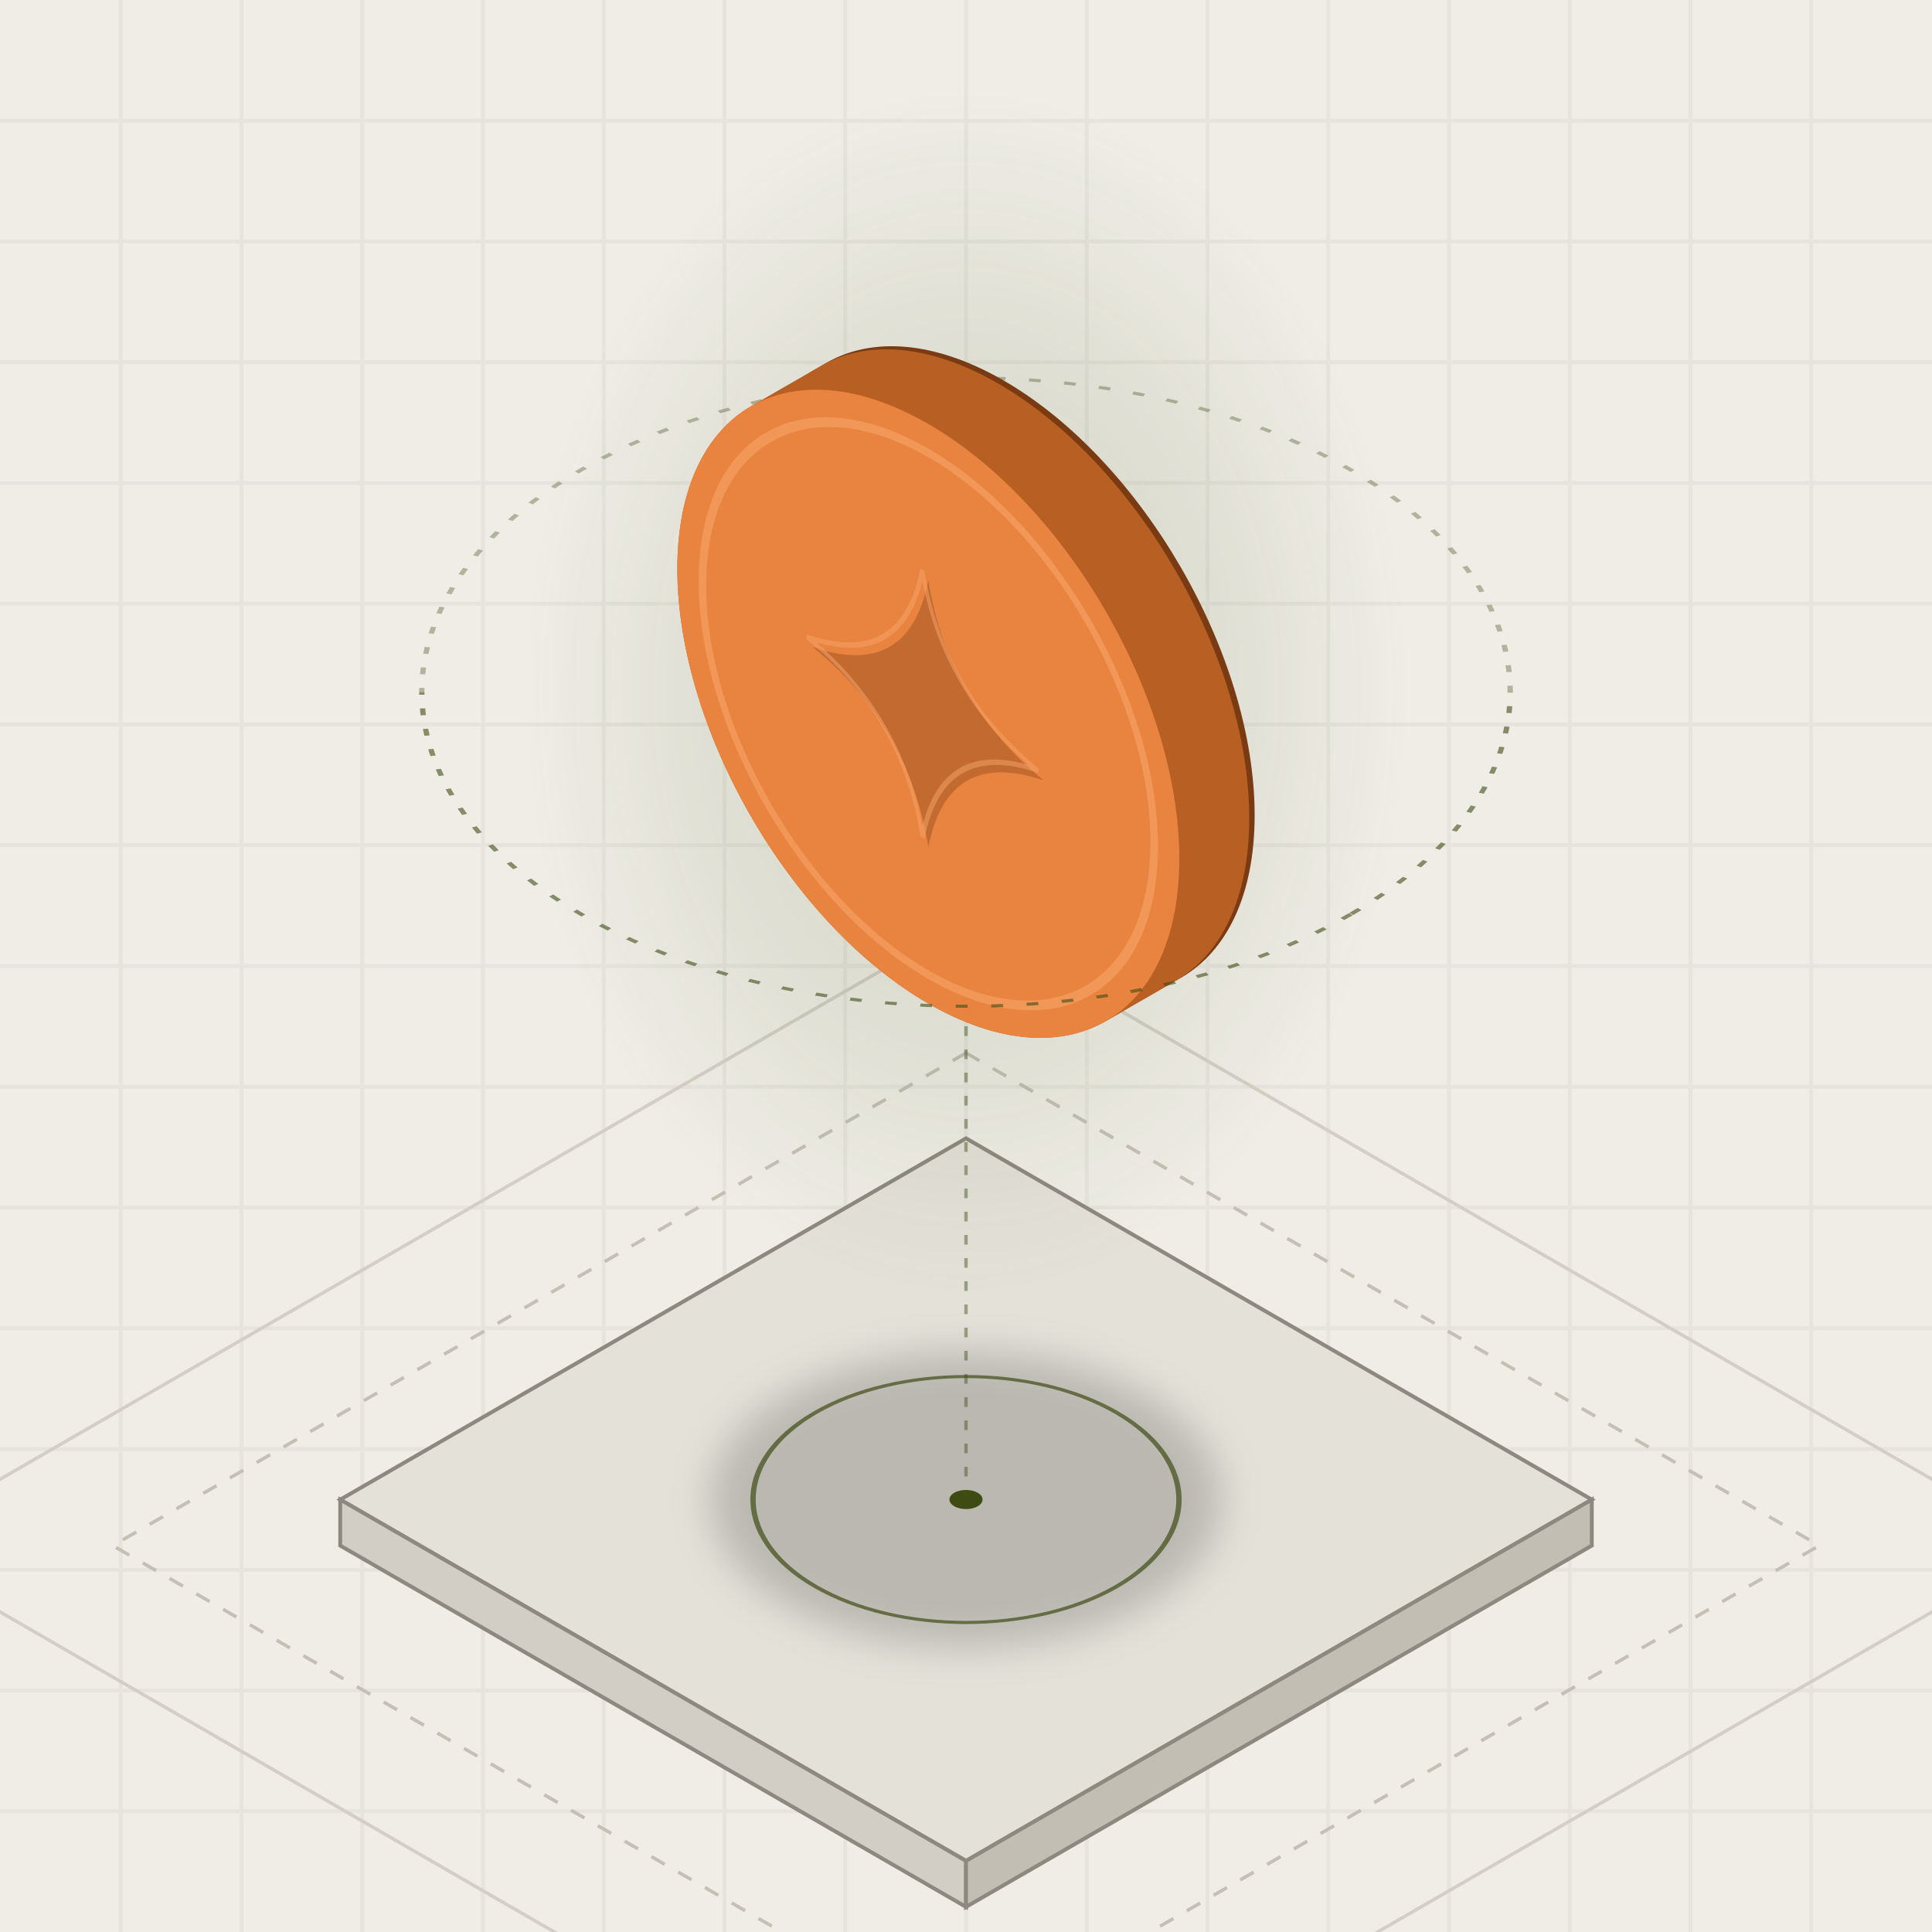
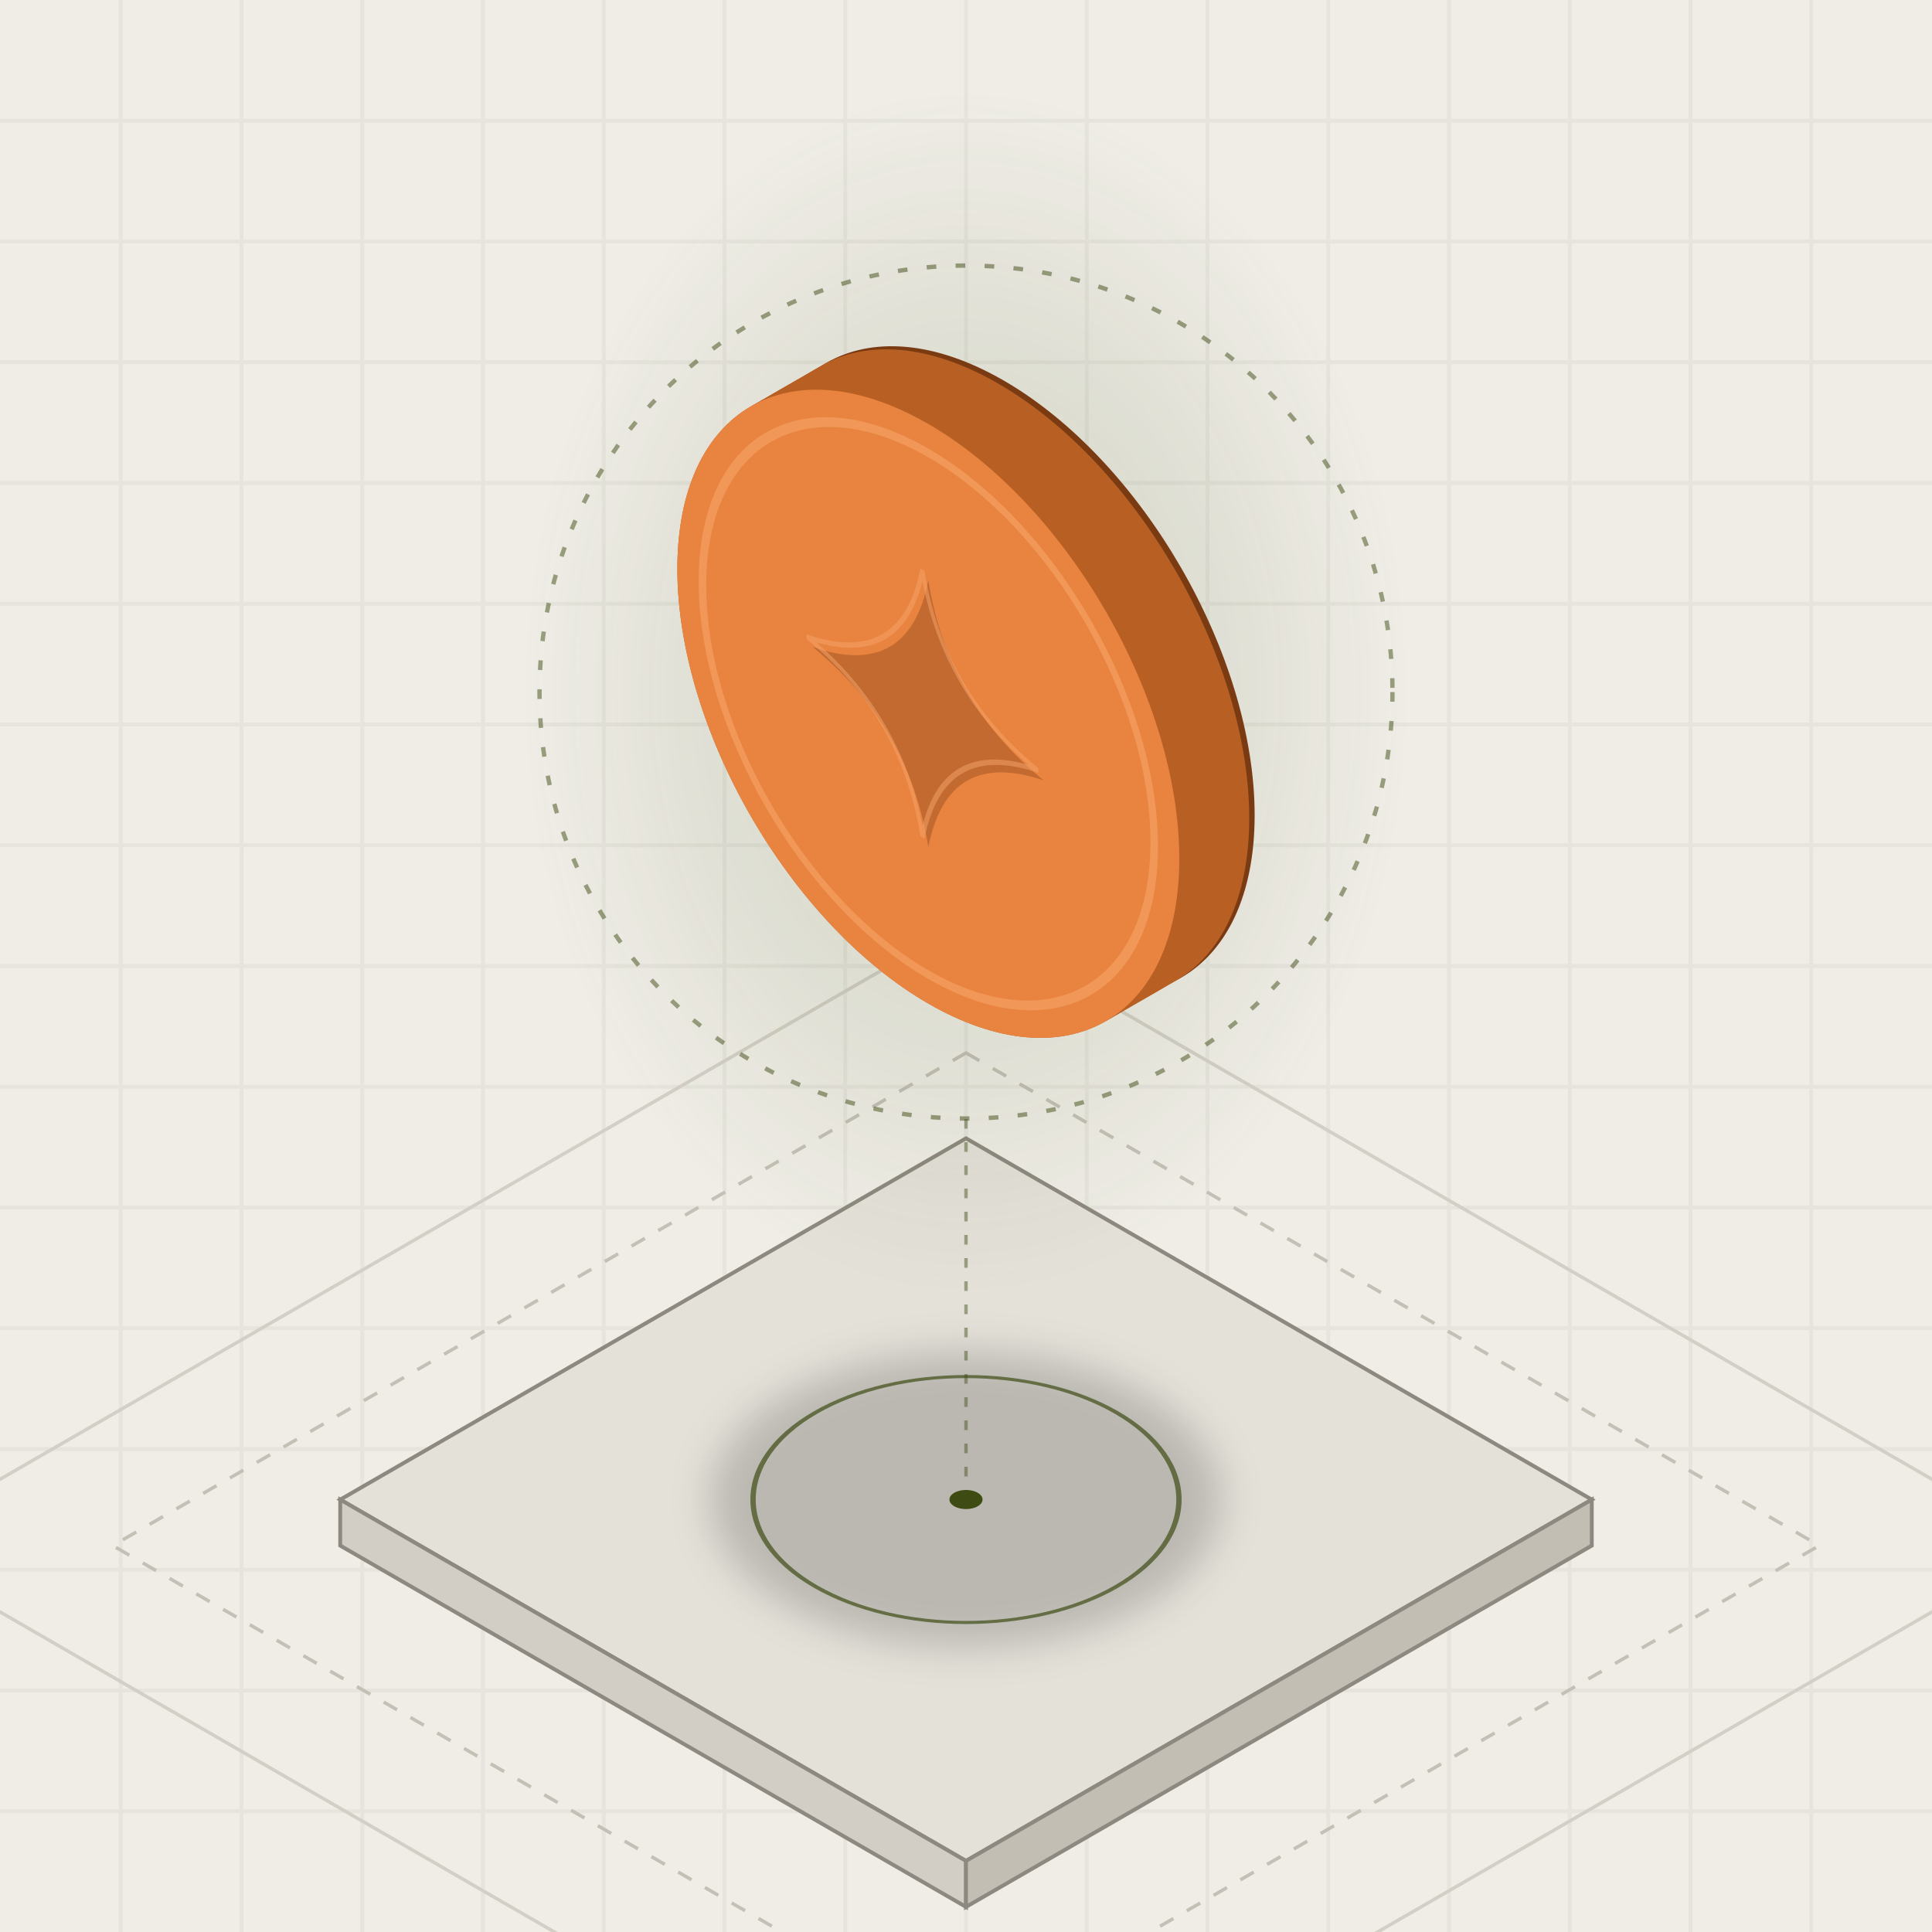
<svg xmlns="http://www.w3.org/2000/svg" viewBox="0 0 200 200">
  <defs>
    <filter id="b1" x="-50%" y="-50%" width="200%" height="200%">
      <feGaussianBlur stdDeviation="1.1" />
    </filter>
    <filter id="sh" x="-50%" y="-50%" width="200%" height="200%">
      <feGaussianBlur stdDeviation="2" />
    </filter>
    <radialGradient id="kg">
      <stop offset="0" stop-color="#3E4C14" stop-opacity=".45" />
      <stop offset=".5" stop-color="#3E4C14" stop-opacity=".1" />
      <stop offset="1" stop-color="#3E4C14" stop-opacity="0" />
    </radialGradient>
  </defs>
  <rect width="200" height="200" fill="#EFEDE6" />
  <g stroke="#E6E4DD" stroke-width=".4">
    <line x1="12.5" y1="0" x2="12.5" y2="200" />
    <line x1="0" y1="12.5" x2="200" y2="12.5" />
    <line x1="25" y1="0" x2="25" y2="200" />
    <line x1="0" y1="25" x2="200" y2="25" />
    <line x1="37.5" y1="0" x2="37.5" y2="200" />
    <line x1="0" y1="37.5" x2="200" y2="37.5" />
    <line x1="50" y1="0" x2="50" y2="200" />
    <line x1="0" y1="50" x2="200" y2="50" />
    <line x1="62.5" y1="0" x2="62.5" y2="200" />
    <line x1="0" y1="62.5" x2="200" y2="62.5" />
    <line x1="75" y1="0" x2="75" y2="200" />
    <line x1="0" y1="75" x2="200" y2="75" />
    <line x1="87.5" y1="0" x2="87.5" y2="200" />
    <line x1="0" y1="87.5" x2="200" y2="87.5" />
    <line x1="100" y1="0" x2="100" y2="200" />
    <line x1="0" y1="100" x2="200" y2="100" />
    <line x1="112.5" y1="0" x2="112.5" y2="200" />
    <line x1="0" y1="112.5" x2="200" y2="112.5" />
    <line x1="125" y1="0" x2="125" y2="200" />
    <line x1="0" y1="125" x2="200" y2="125" />
    <line x1="137.5" y1="0" x2="137.5" y2="200" />
    <line x1="0" y1="137.5" x2="200" y2="137.5" />
    <line x1="150" y1="0" x2="150" y2="200" />
    <line x1="0" y1="150" x2="200" y2="150" />
    <line x1="162.5" y1="0" x2="162.5" y2="200" />
    <line x1="0" y1="162.5" x2="200" y2="162.5" />
    <line x1="175" y1="0" x2="175" y2="200" />
    <line x1="0" y1="175" x2="200" y2="175" />
    <line x1="187.5" y1="0" x2="187.5" y2="200" />
    <line x1="0" y1="187.5" x2="200" y2="187.5" />
  </g>
  <polygon points="100.00,95.40 211.89,160.00 100.00,224.60 -11.89,160.00" fill="none" stroke="#D3CFC6" stroke-width=".35" />
  <polygon points="100.00,109.00 188.33,160.00 100.00,211.00 11.67,160.00" fill="none" stroke="#C4C0B6" stroke-width=".35" stroke-dasharray="1.6 1.6" />
  <polygon points="100.00,117.84 164.78,155.24 100.00,192.64 35.22,155.24" fill="#E4E1D9" stroke="#8E8980" stroke-width=".4" />
  <polygon points="35.22,155.24 100.00,192.64 100.00,197.40 35.22,160.00" fill="#D2CEC5" stroke="#8E8980" stroke-width=".4" />
  <polygon points="100.00,192.64 164.78,155.24 164.78,160.00 100.00,197.40" fill="#C2BEB4" stroke="#8E8980" stroke-width=".4" />
  <ellipse cx="100" cy="155.24" rx="26.5" ry="15.3" fill="#000" opacity="0.18" filter="url(#sh)" />
  <ellipse cx="100" cy="71.6" rx="46" ry="62" fill="url(#kg)" />
-   <defs>
-     <clipPath id="bk">
-       <rect x="0" y="0" width="200" height="71.64" />
-     </clipPath>
-     <clipPath id="fr">
-       <rect x="0" y="71.64" width="200" height="200" />
-     </clipPath>
-   </defs>
-   <g clip-path="url(#bk)">
-     <g transform="matrix(0.866 .5 -0.866 .5 100.00 71.64)">
-       <circle cx="0" cy="0" r="46" fill="none" stroke="#3E4C14" stroke-opacity=".35" stroke-width=".45" stroke-dasharray="1 2" />
-     </g>
-   </g>
+   <circle cx="100.00" cy="71.64" r="44.15" fill="none" stroke="#3E4C14" stroke-opacity=".5" stroke-width=".45" stroke-dasharray="1 2" />
+   <circle cx="100.00" cy="71.64" r="1" fill="#3E4C14" fill-opacity="0" />
  <g transform="matrix(0.866 .5 -0.866 .5 100.00 155.23)">
    <circle cx="0" cy="0" r="18" fill="none" stroke="#3E4C14" stroke-opacity=".7" stroke-width=".45" />
    <circle cx="0" cy="0" r="1.4" fill="#3E4C14" />
  </g>
-   <line x1="100.00" y1="155.24" x2="100.00" y2="103.64" stroke="#3E4C14" stroke-opacity=".45" stroke-width=".35" stroke-dasharray="1 1.4" />
-   <g transform="matrix(0.866 .5 0 -1 103.90 69.39)">
-     <circle r="30" fill="#7A3A12" />
-   </g>
-   <g transform="matrix(0.866 .5 0 -1 103.34 69.71)">
-     <circle r="30" fill="#B85F24" />
-   </g>
-   <g transform="matrix(0.866 .5 0 -1 102.78 70.03)">
-     <circle r="30" fill="#B85F24" />
-   </g>
-   <g transform="matrix(0.866 .5 0 -1 102.23 70.35)">
-     <circle r="30" fill="#B85F24" />
-   </g>
-   <g transform="matrix(0.866 .5 0 -1 101.67 70.68)">
-     <circle r="30" fill="#B85F24" />
-   </g>
-   <g transform="matrix(0.866 .5 0 -1 101.11 71.00)">
-     <circle r="30" fill="#B85F24" />
-   </g>
-   <g transform="matrix(0.866 .5 0 -1 100.56 71.32)">
-     <circle r="30" fill="#B85F24" />
-   </g>
-   <g transform="matrix(0.866 .5 0 -1 100.00 71.64)">
-     <circle r="30" fill="#B85F24" />
-   </g>
-   <g transform="matrix(0.866 .5 0 -1 99.44 71.96)">
-     <circle r="30" fill="#B85F24" />
-   </g>
-   <g transform="matrix(0.866 .5 0 -1 98.89 72.28)">
-     <circle r="30" fill="#B85F24" />
-   </g>
-   <g transform="matrix(0.866 .5 0 -1 98.33 72.60)">
-     <circle r="30" fill="#B85F24" />
-   </g>
-   <g transform="matrix(0.866 .5 0 -1 97.77 72.93)">
-     <circle r="30" fill="#B85F24" />
-   </g>
-   <g transform="matrix(0.866 .5 0 -1 97.22 73.25)">
-     <circle r="30" fill="#B85F24" />
-   </g>
-   <g transform="matrix(0.866 .5 0 -1 96.66 73.57)">
-     <circle r="30" fill="#B85F24" />
-   </g>
-   <g transform="matrix(0.866 .5 0 -1 96.10 73.89)">
-     <circle r="30" fill="#B85F24" />
-   </g>
-   <g transform="matrix(0.866 .5 0 -1 96.10 73.89)">
-     <circle r="30" fill="#E8843F" />
-     <circle r="27.0" fill="none" stroke="#F6A56B" stroke-opacity=".6" stroke-width=".9" />
-     <path d="M0 13.8Q2.346 2.346 13.8 0Q2.346 -2.346 0 -13.8Q-2.346 -2.346 -13.8 0Q-2.346 2.346 0 13.8Z" fill="#7A3A12" fill-opacity=".34" />
-     <path d="M-0.7 14.5Q1.646 3.046 13.1 0.7Q1.646 -1.646 -0.7 -13.1Q-3.046 -1.646 -14.5 0.7Q-3.046 3.046 -0.7 14.5Z" fill="none" stroke="#F6A56B" stroke-opacity=".5" stroke-width=".5" />
-   </g>
-   <g clip-path="url(#fr)">
-     <g transform="matrix(0.866 .5 -0.866 .5 100.00 71.64)">
-       <circle cx="0" cy="0" r="46" fill="none" stroke="#3E4C14" stroke-opacity=".6" stroke-width=".45" stroke-dasharray="1 2" />
+   <line x1="100.00" y1="155.24" x2="100.00" y2="115.79" stroke="#3E4C14" stroke-opacity=".45" stroke-width=".35" stroke-dasharray="1 1.4" />
+   <g transform="translate(0.00 0.00)">
+     <g transform="matrix(0.866 .5 0 -1 103.90 69.39)">
+       <circle r="30" fill="#7A3A12" />
+     </g>
+     <g transform="matrix(0.866 .5 0 -1 103.34 69.71)">
+       <circle r="30" fill="#B85F24" />
+     </g>
+     <g transform="matrix(0.866 .5 0 -1 102.78 70.03)">
+       <circle r="30" fill="#B85F24" />
+     </g>
+     <g transform="matrix(0.866 .5 0 -1 102.23 70.35)">
+       <circle r="30" fill="#B85F24" />
+     </g>
+     <g transform="matrix(0.866 .5 0 -1 101.67 70.68)">
+       <circle r="30" fill="#B85F24" />
+     </g>
+     <g transform="matrix(0.866 .5 0 -1 101.11 71.00)">
+       <circle r="30" fill="#B85F24" />
+     </g>
+     <g transform="matrix(0.866 .5 0 -1 100.56 71.32)">
+       <circle r="30" fill="#B85F24" />
+     </g>
+     <g transform="matrix(0.866 .5 0 -1 100.00 71.64)">
+       <circle r="30" fill="#B85F24" />
+     </g>
+     <g transform="matrix(0.866 .5 0 -1 99.44 71.96)">
+       <circle r="30" fill="#B85F24" />
+     </g>
+     <g transform="matrix(0.866 .5 0 -1 98.89 72.28)">
+       <circle r="30" fill="#B85F24" />
+     </g>
+     <g transform="matrix(0.866 .5 0 -1 98.33 72.60)">
+       <circle r="30" fill="#B85F24" />
+     </g>
+     <g transform="matrix(0.866 .5 0 -1 97.77 72.93)">
+       <circle r="30" fill="#B85F24" />
+     </g>
+     <g transform="matrix(0.866 .5 0 -1 97.22 73.25)">
+       <circle r="30" fill="#B85F24" />
+     </g>
+     <g transform="matrix(0.866 .5 0 -1 96.66 73.57)">
+       <circle r="30" fill="#B85F24" />
+     </g>
+     <g transform="matrix(0.866 .5 0 -1 96.10 73.89)">
+       <circle r="30" fill="#B85F24" />
+     </g>
+     <g transform="matrix(0.866 .5 0 -1 96.10 73.89)">
+       <circle r="30" fill="#E8843F" />
+       <circle r="27.0" fill="none" stroke="#F6A56B" stroke-opacity=".6" stroke-width=".9" />
+       <path d="M0 13.8Q2.346 2.346 13.8 0Q2.346 -2.346 0 -13.8Q-2.346 -2.346 -13.8 0Q-2.346 2.346 0 13.8Z" fill="#7A3A12" fill-opacity=".34" />
+       <path d="M-0.7 14.5Q1.646 3.046 13.1 0.7Q1.646 -1.646 -0.7 -13.1Q-3.046 -1.646 -14.5 0.7Q-3.046 3.046 -0.7 14.5Z" fill="none" stroke="#F6A56B" stroke-opacity=".5" stroke-width=".5" />
    </g>
  </g>
</svg>
